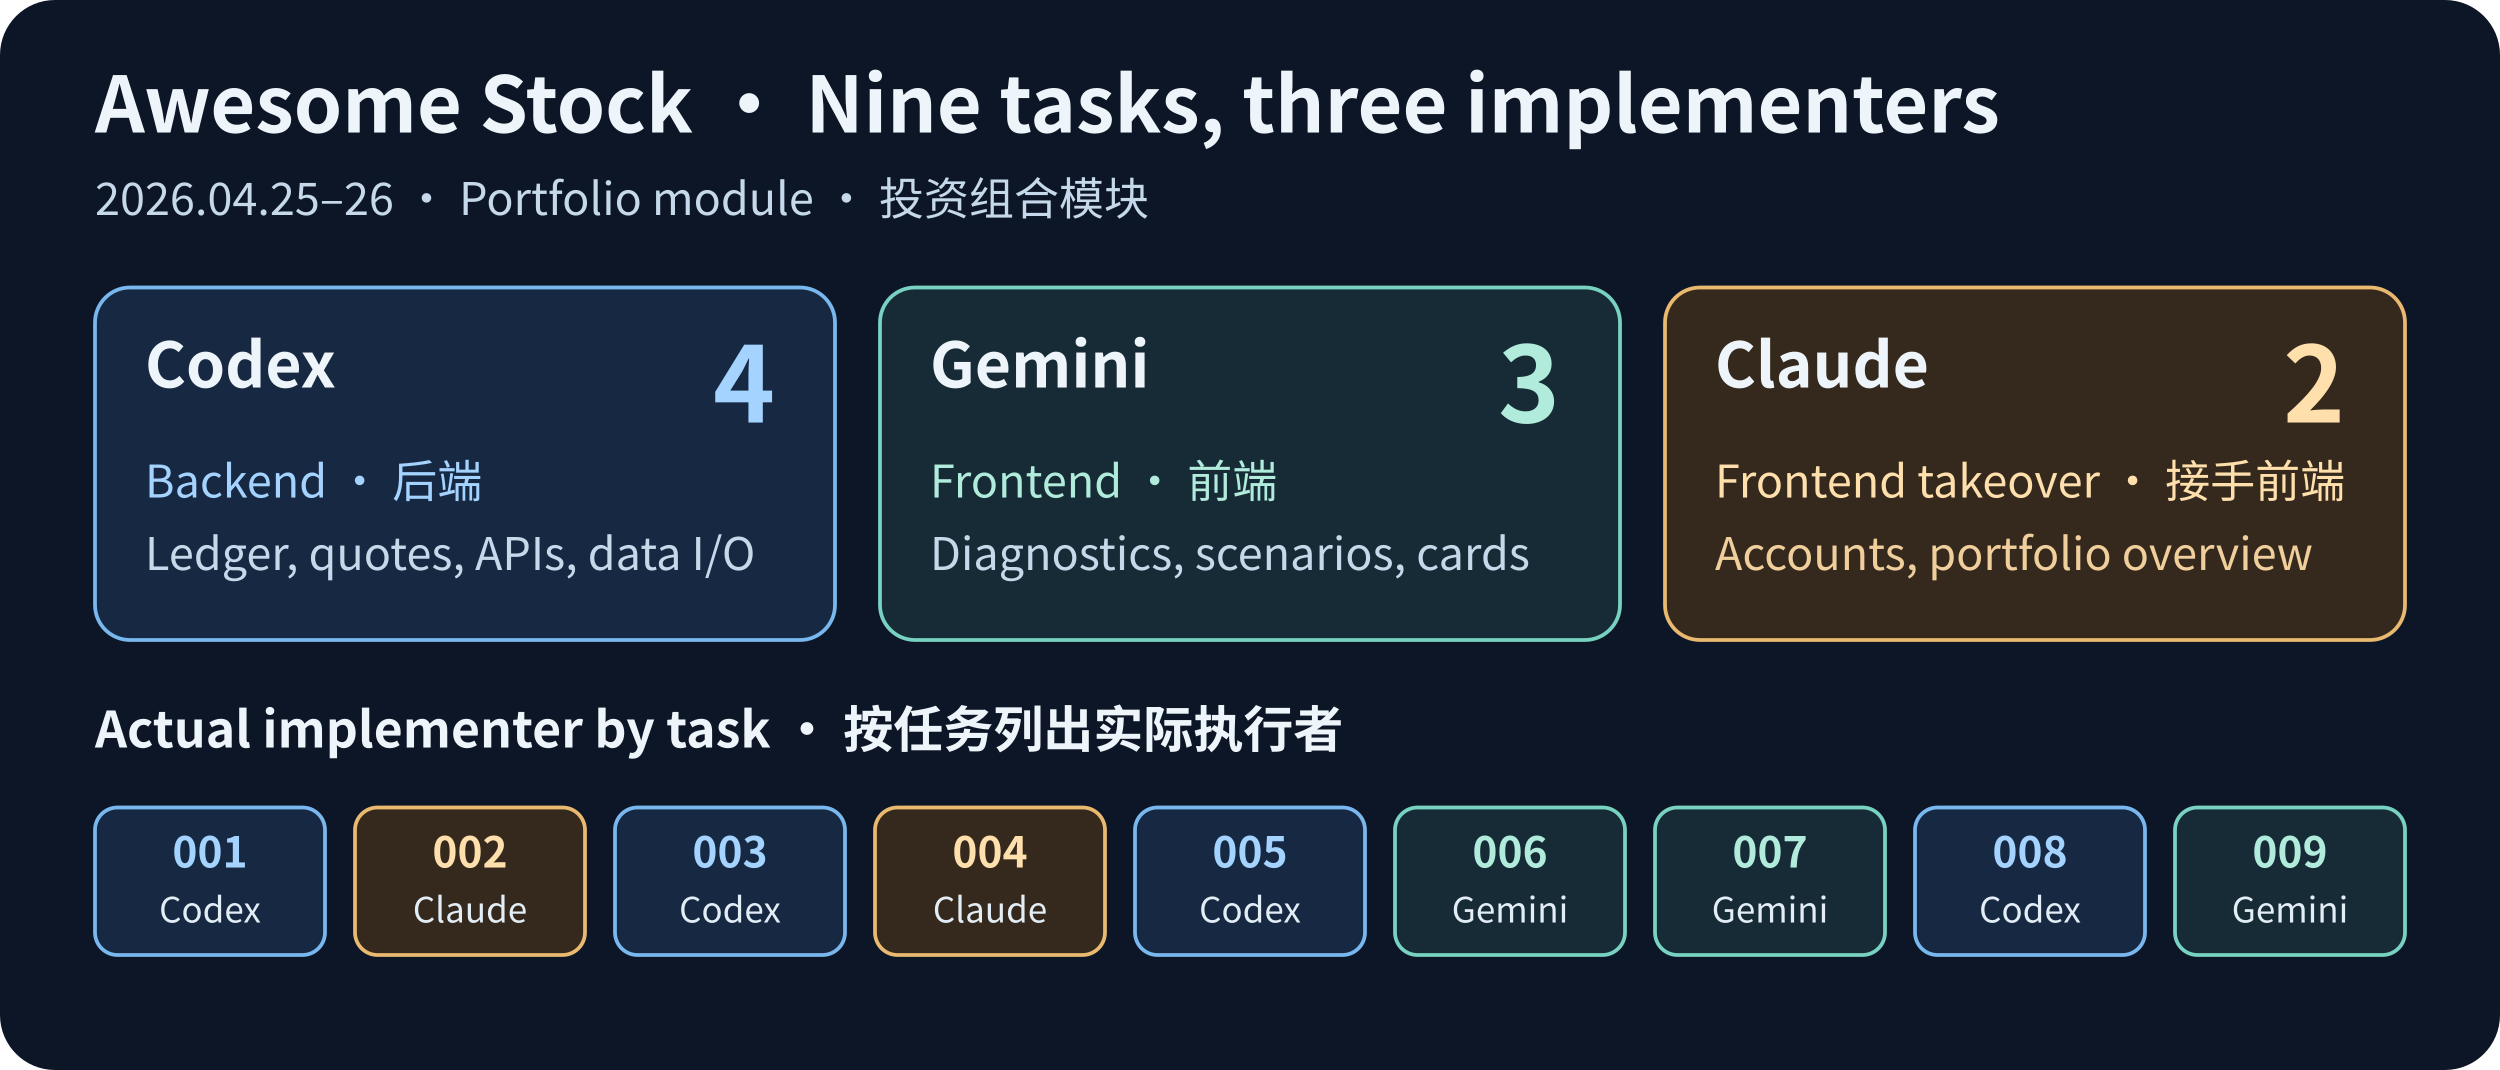
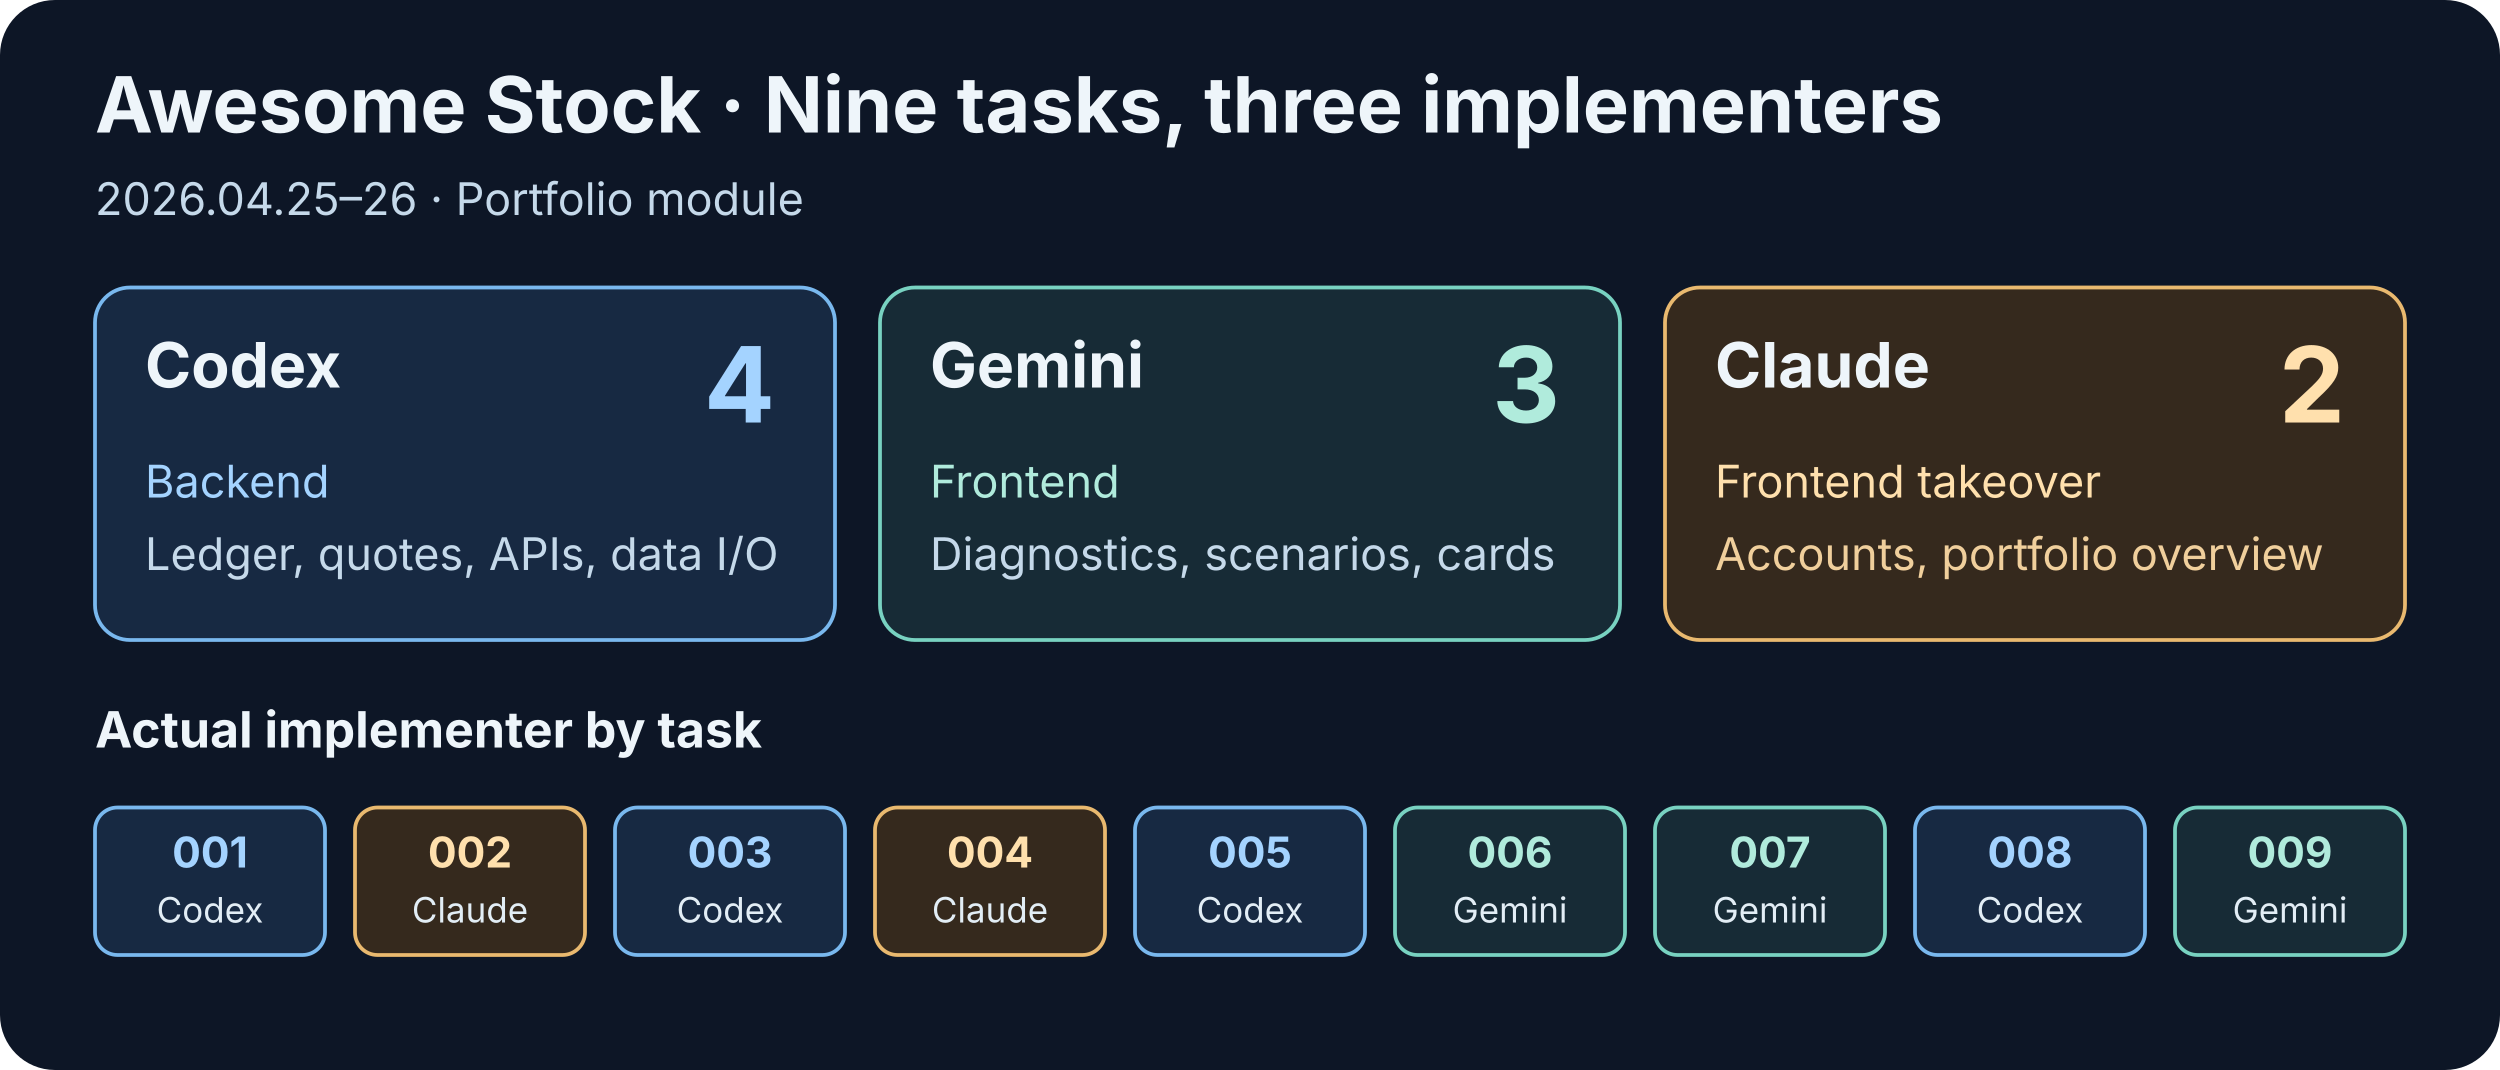
<svg xmlns="http://www.w3.org/2000/svg" width="1000" height="428" viewBox="0 0 1000 428" role="img" aria-labelledby="title desc">
  <rect width="1000" height="428" rx="22" fill="#0d1626" />
-   <g font-family="system-ui, -apple-system, 'PingFang SC', 'Noto Sans CJK SC', sans-serif" fill="#eef5fa">
+   <g font-family="system-ui, -apple-system, sans-serif" fill="#eef5fa">
    <text x="38" y="53" font-size="31" font-weight="700">Awesome Stock · Nine tasks, three implementers</text>
-     <text x="38" y="86" font-size="18" fill="#c5d9ea">2026.04.25–26 · Portfolio module · 投资组合模块</text>
+     <text x="38" y="86" font-size="18" fill="#c5d9ea">2026.04.25–26 · Portfolio module</text>
    <g stroke-width="1.5">
      <rect x="38" y="115" width="296" height="141" rx="14" fill="#172942" stroke="#79b8ee" />
      <rect x="352" y="115" width="296" height="141" rx="14" fill="#172b36" stroke="#78d2c1" />
      <rect x="666" y="115" width="296" height="141" rx="14" fill="#35291d" stroke="#e9b96f" />
    </g>
    <g font-size="25" font-weight="700">
      <text x="58" y="155">Codex</text>
      <text x="372" y="155">Gemini</text>
      <text x="686" y="155">Claude</text>
    </g>
    <g text-anchor="end" font-size="42" font-weight="700">
      <text x="310" y="169" fill="#a4d3ff">4</text>
      <text x="624" y="169" fill="#b0ebdc">3</text>
      <text x="938" y="169" fill="#ffe0ad">2</text>
    </g>
    <g font-size="18">
-       <text x="58" y="199" fill="#a4d3ff">Backend · 后端</text>
-       <text x="372" y="199" fill="#b0ebdc">Frontend · 前端</text>
-       <text x="686" y="199" fill="#ffe0ad">Frontend takeover · 接手前端</text>
+       <text x="58" y="199" fill="#a4d3ff">Backend</text>
+       <text x="372" y="199" fill="#b0ebdc">Frontend</text>
+       <text x="686" y="199" fill="#ffe0ad">Frontend takeover</text>
      <text x="58" y="228" fill="#c5d9ea">Ledger, quotes, APIs, data I/O</text>
      <text x="372" y="228" fill="#c5d9ea">Diagnostics, scenarios, cards</text>
      <text x="686" y="228" fill="#f0cf9c">Accounts, portfolio overview</text>
    </g>
-     <text x="38" y="299" font-size="20" font-weight="650">Actual implementer by task · 按任务列出实际执行者</text>
+     <text x="38" y="299" font-size="20" font-weight="650">Actual implementer by task</text>
    <g stroke-width="1.5">
      <g fill="#172942" stroke="#79b8ee">
        <rect x="38" y="323" width="92" height="59" rx="9" />
        <rect x="246" y="323" width="92" height="59" rx="9" />
        <rect x="454" y="323" width="92" height="59" rx="9" />
        <rect x="766" y="323" width="92" height="59" rx="9" />
      </g>
      <g fill="#172b36" stroke="#78d2c1">
        <rect x="558" y="323" width="92" height="59" rx="9" />
        <rect x="662" y="323" width="92" height="59" rx="9" />
        <rect x="870" y="323" width="92" height="59" rx="9" />
      </g>
      <g fill="#35291d" stroke="#e9b96f">
        <rect x="142" y="323" width="92" height="59" rx="9" />
        <rect x="350" y="323" width="92" height="59" rx="9" />
      </g>
    </g>
    <g text-anchor="middle" font-size="17" font-weight="650">
      <text x="84" y="347" fill="#a4d3ff">001</text>
      <text x="188" y="347" fill="#ffe0ad">002</text>
      <text x="292" y="347" fill="#a4d3ff">003</text>
      <text x="396" y="347" fill="#ffe0ad">004</text>
      <text x="500" y="347" fill="#a4d3ff">005</text>
      <text x="604" y="347" fill="#b0ebdc">006</text>
      <text x="708" y="347" fill="#b0ebdc">007</text>
      <text x="812" y="347" fill="#a4d3ff">008</text>
      <text x="916" y="347" fill="#b0ebdc">009</text>
    </g>
    <g text-anchor="middle" font-size="14" fill="#e2edf5">
      <text x="84" y="369">Codex</text>
      <text x="188" y="369">Claude</text>
      <text x="292" y="369">Codex</text>
      <text x="396" y="369">Claude</text>
      <text x="500" y="369">Codex</text>
      <text x="604" y="369">Gemini</text>
      <text x="708" y="369">Gemini</text>
      <text x="812" y="369">Codex</text>
      <text x="916" y="369">Gemini</text>
    </g>
  </g>
</svg>
